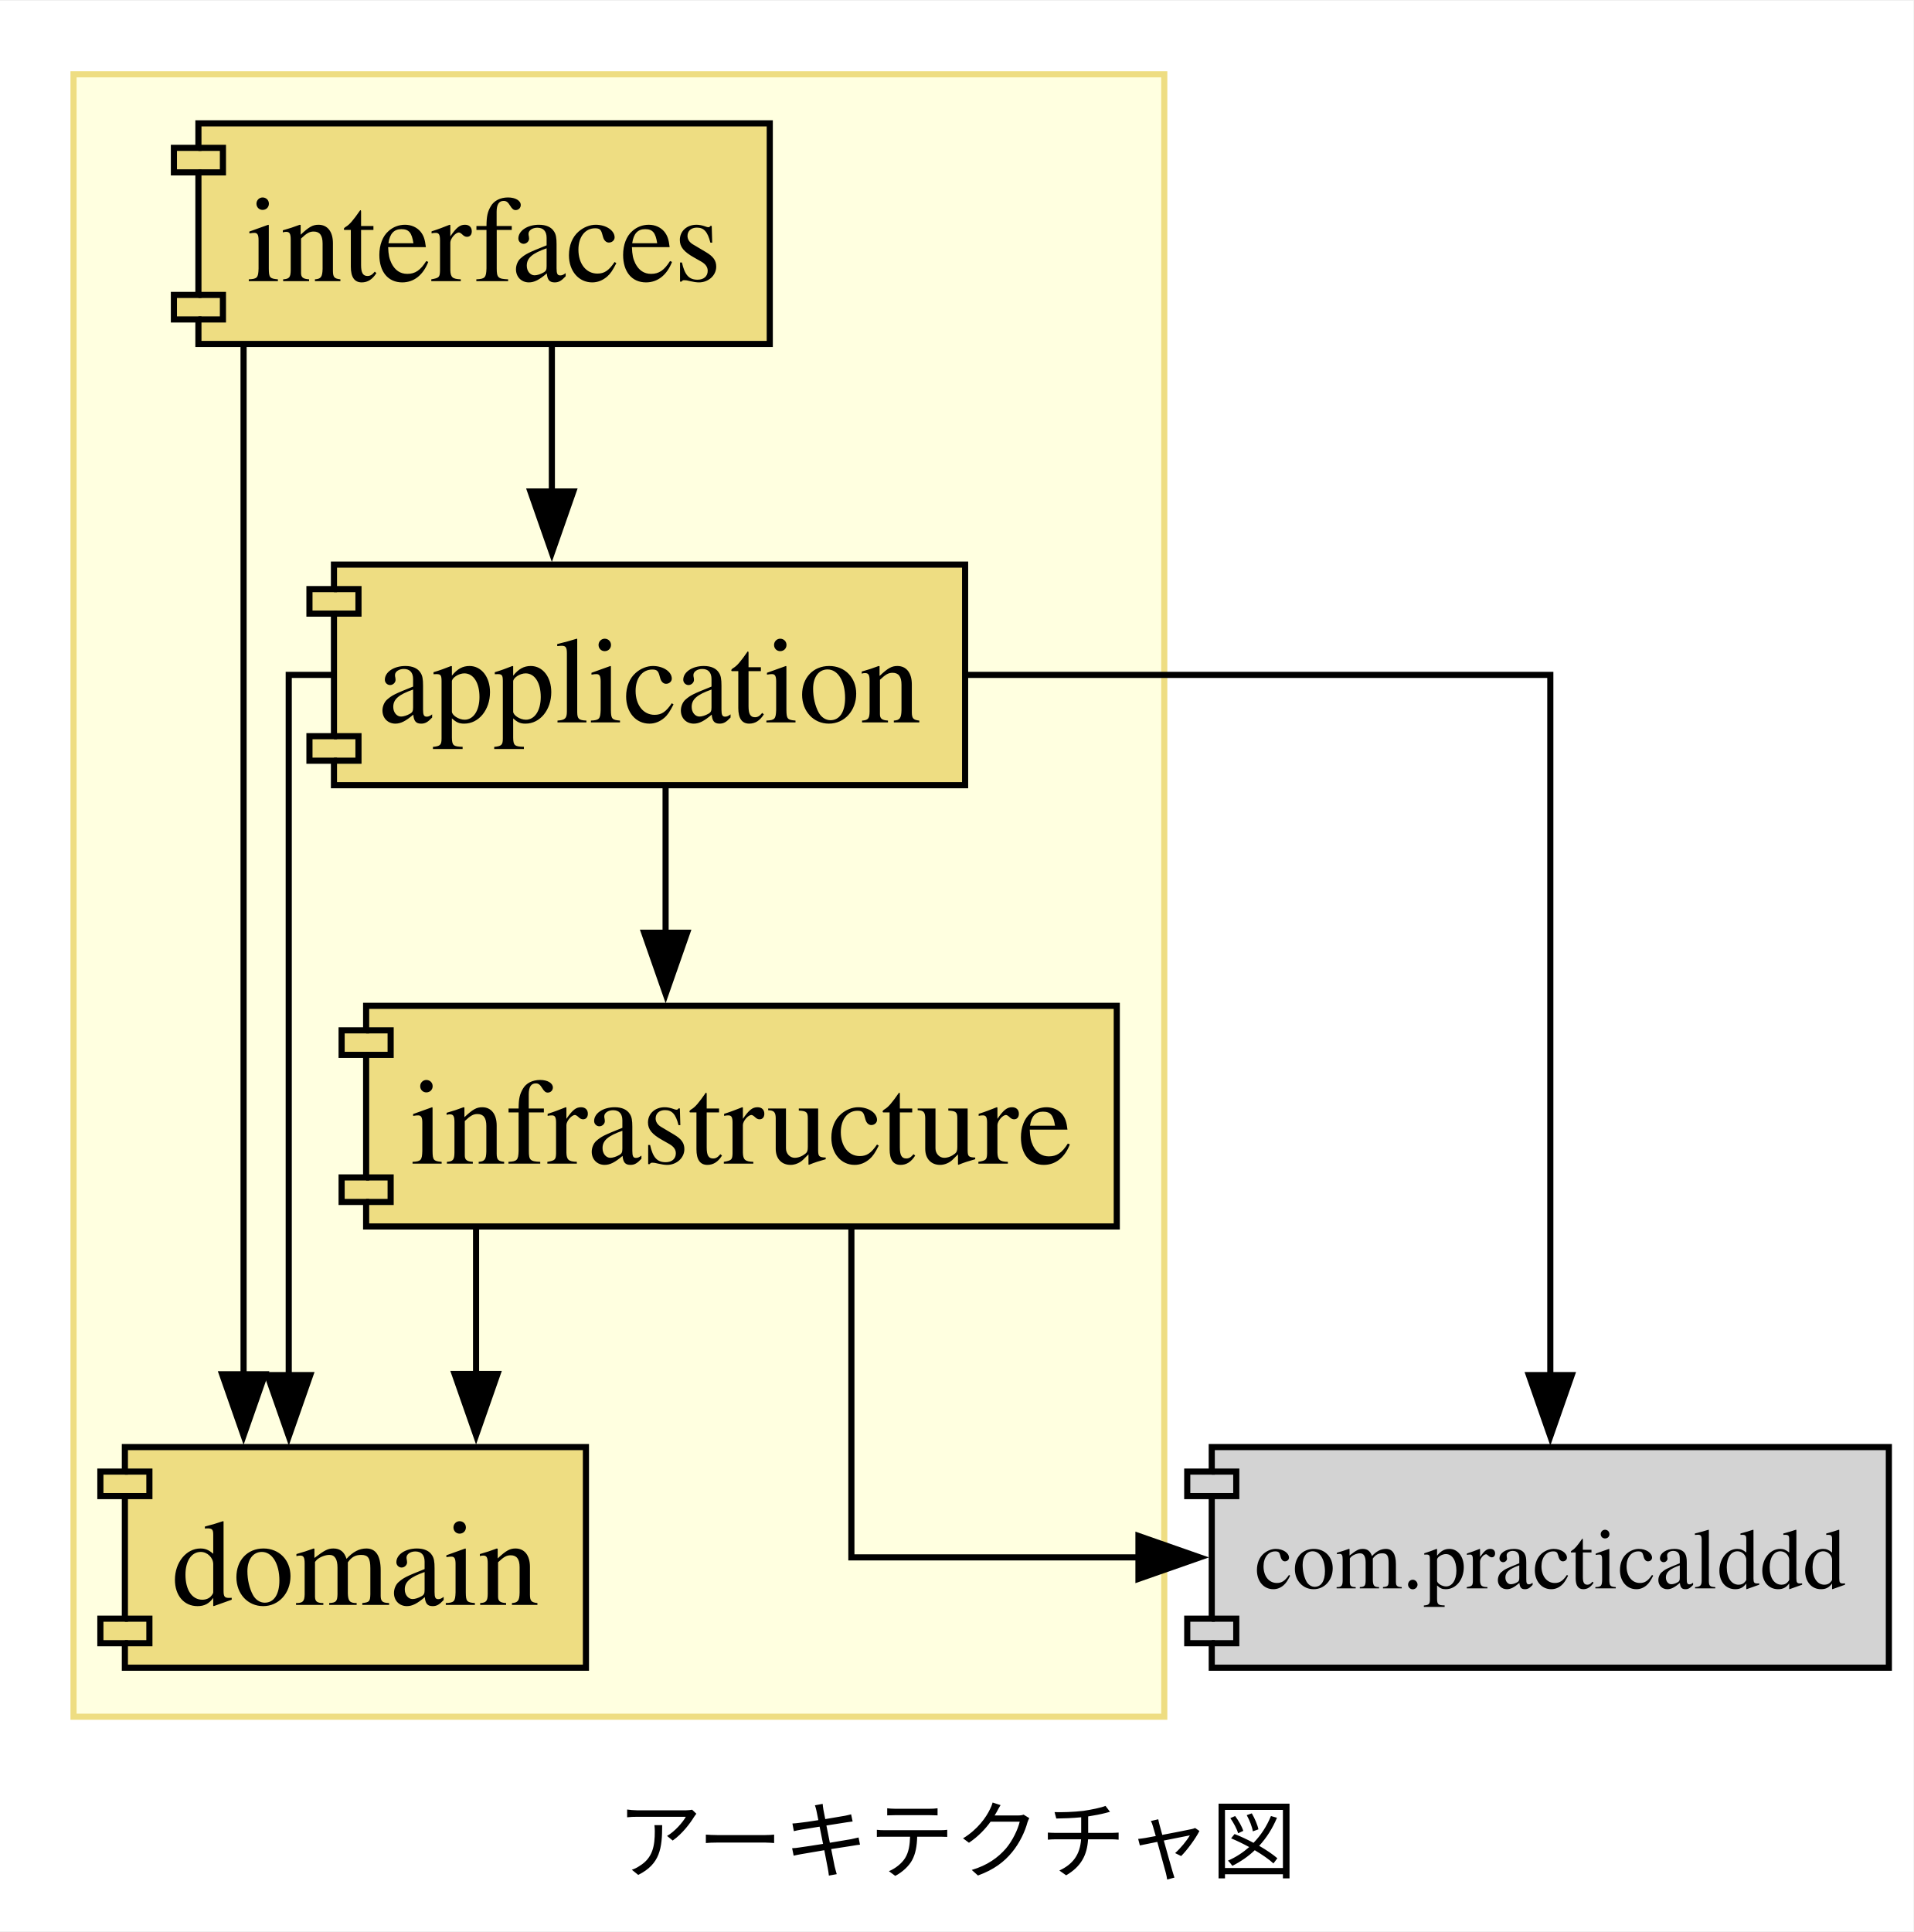
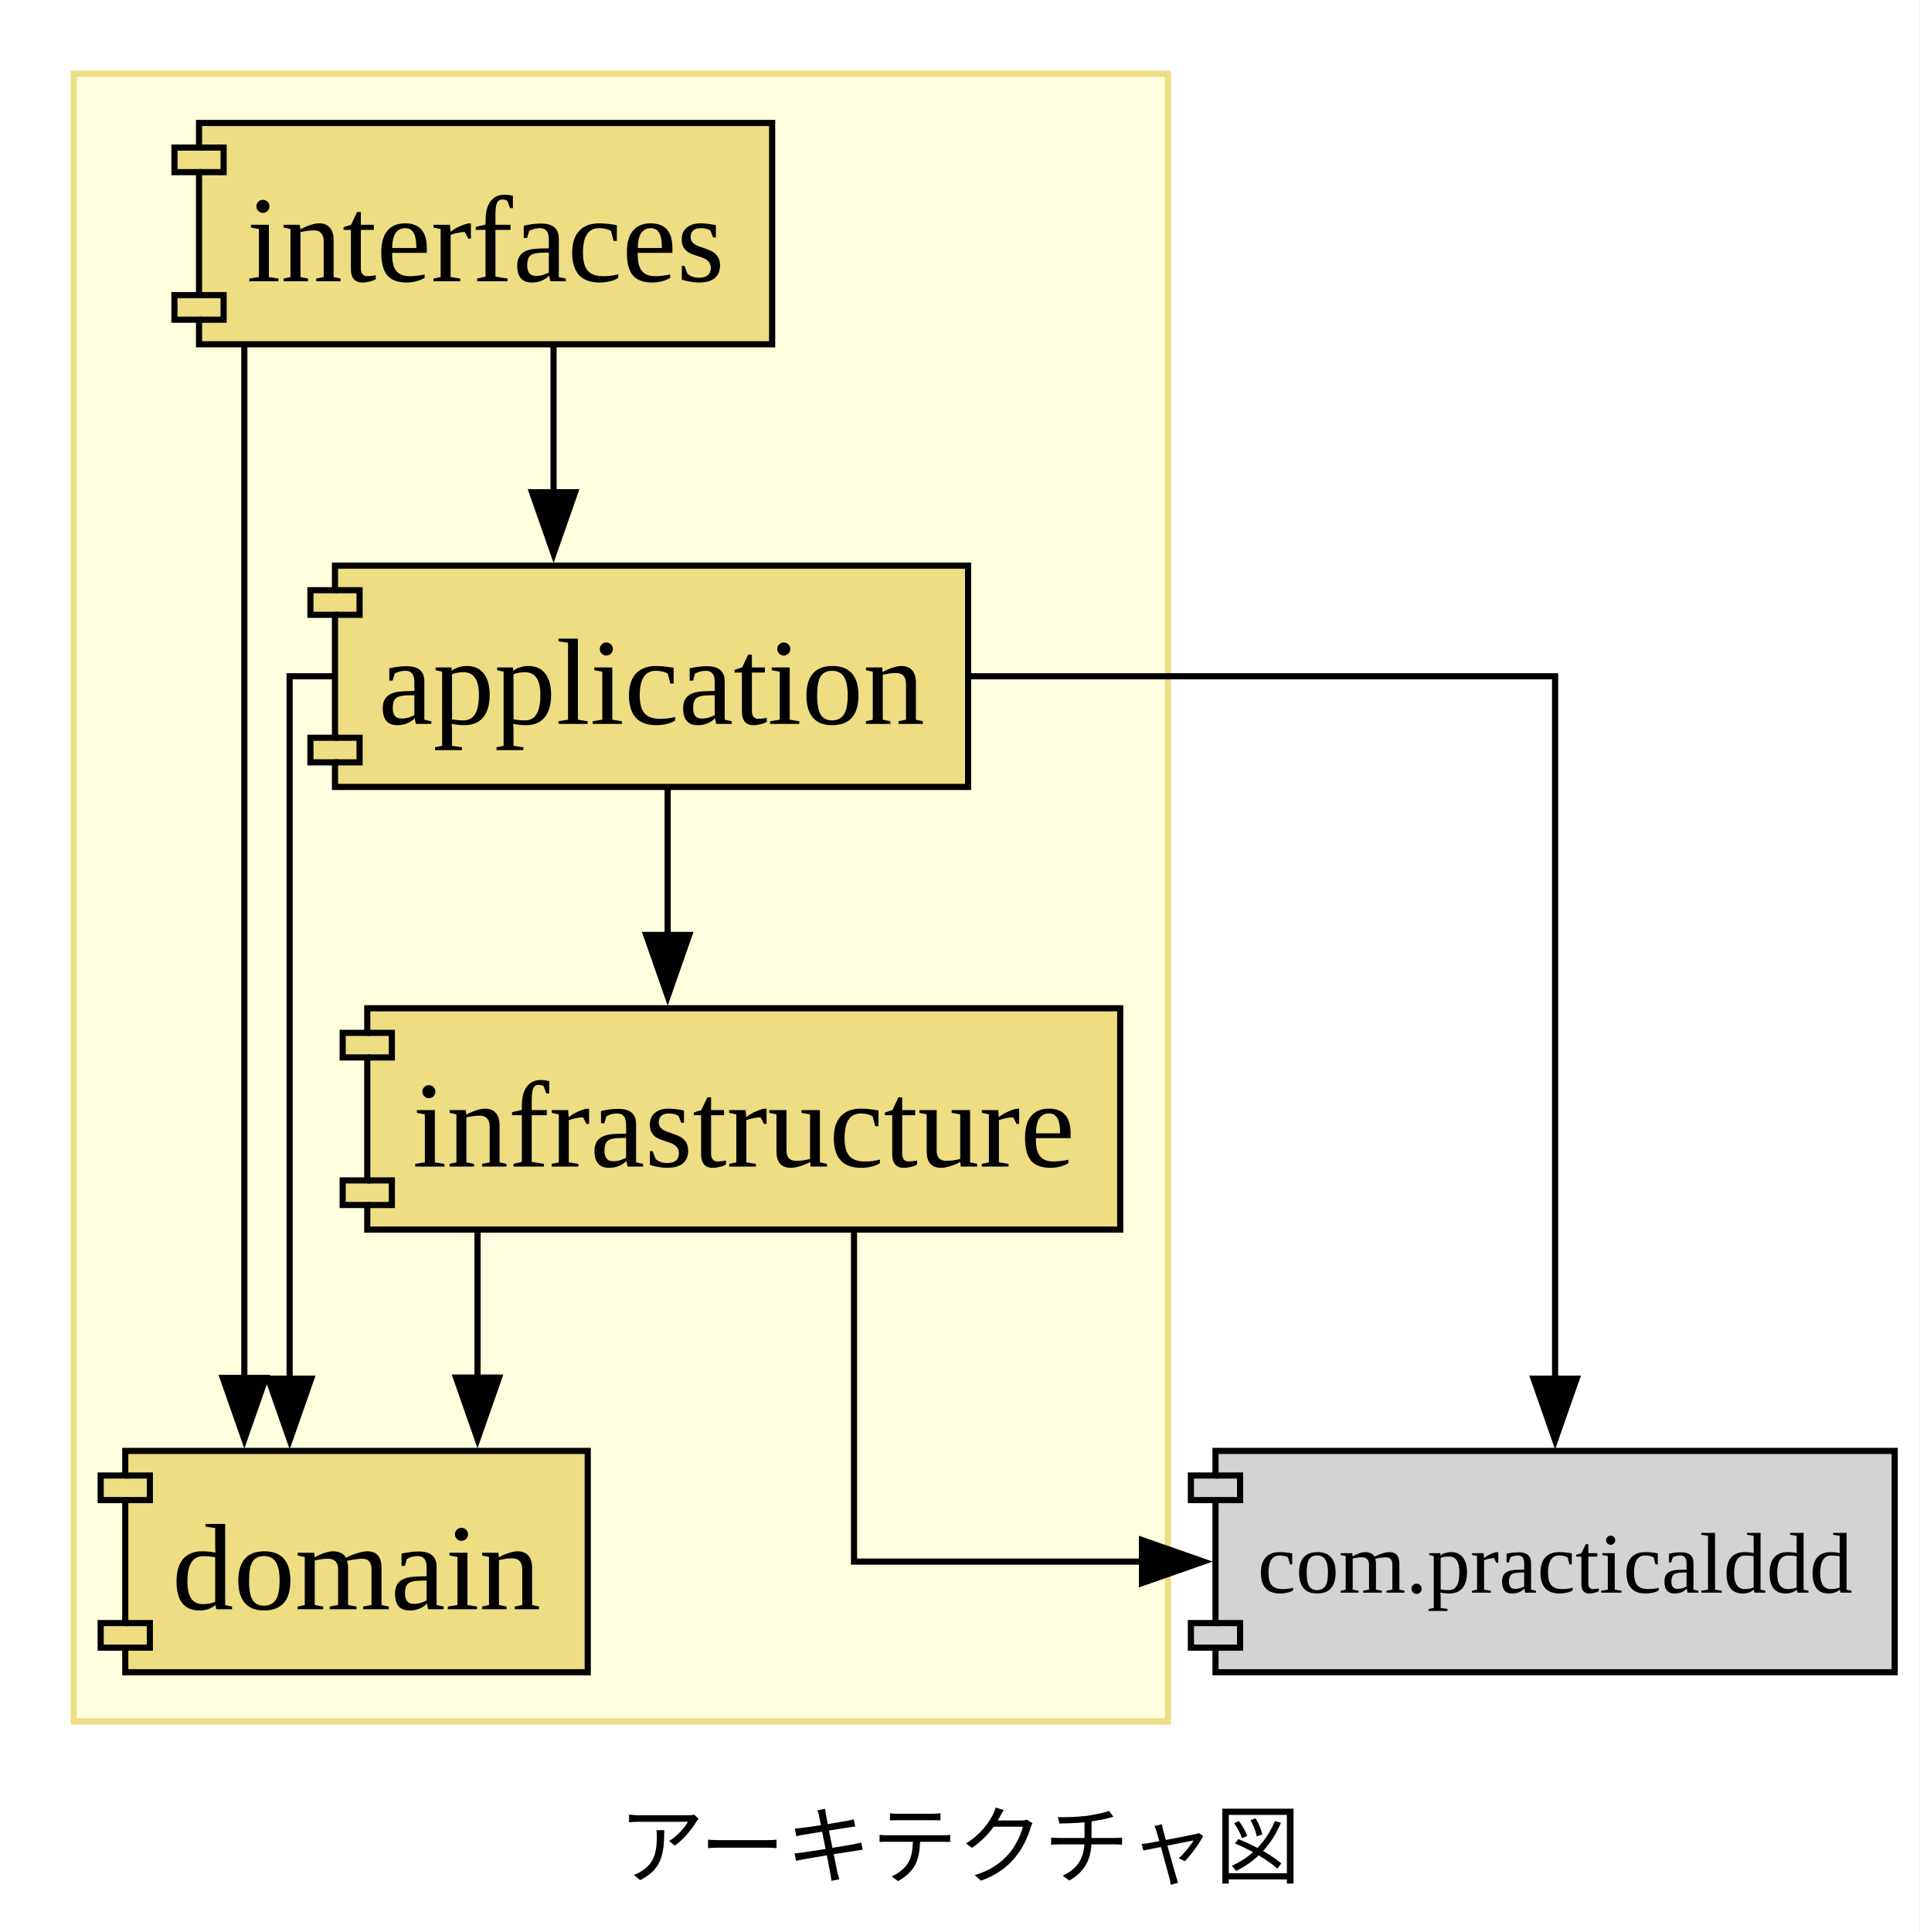
- <svg xmlns="http://www.w3.org/2000/svg" width="312pt" height="315pt" viewBox="0.00 0.00 312.25 315.00">
-   <g id="graph0" class="graph" transform="scale(1 1) rotate(0) translate(4 311)">
-     <polygon fill="white" stroke="none" points="-4,4 -4,-311 308.25,-311 308.25,4 -4,4" />
-     <text text-anchor="middle" x="152.12" y="-5.7" font-family="Times,serif" font-size="14.00">アーキテクチャ図</text>
+ <svg xmlns="http://www.w3.org/2000/svg" width="312pt" height="314pt" viewBox="0.00 0.00 312.25 314.25">
+   <g id="graph0" class="graph" transform="scale(1 1) rotate(0) translate(4 310.25)">
+     <polygon fill="white" stroke="none" points="-4,4 -4,-310.25 308.25,-310.25 308.25,4 -4,4" />
+     <text text-anchor="middle" x="152.12" y="-4.95" font-family="Times New Roman,serif" font-size="14.00">アーキテクチャ図</text>
    <g id="clust1" class="cluster">
-       <polygon fill="lightyellow" stroke="#eedd82" points="8,-31 8,-299 186,-299 186,-31 8,-31" />
+       <polygon fill="lightyellow" stroke="#eedd82" points="8,-30.25 8,-298.25 186,-298.25 186,-30.25 8,-30.25" />
    </g>
    <g id="node1" class="node">
-       <polygon fill="#eedd82" stroke="black" points="153.5,-219 50.5,-219 50.5,-215 46.5,-215 46.5,-211 50.5,-211 50.5,-191 46.5,-191 46.5,-187 50.5,-187 50.5,-183 153.5,-183 153.5,-219" />
-       <polyline fill="none" stroke="black" points="50.5,-215 54.5,-215 54.5,-211 50.5,-211" />
-       <polyline fill="none" stroke="black" points="50.5,-191 54.5,-191 54.5,-187 50.5,-187" />
-       <text text-anchor="middle" x="102" y="-193.25" font-family="Times,serif" font-size="20.00">application</text>
+       <polygon fill="#eedd82" stroke="black" points="153.5,-218.25 50.5,-218.25 50.5,-214.25 46.5,-214.25 46.5,-210.25 50.5,-210.25 50.5,-190.25 46.5,-190.25 46.5,-186.25 50.5,-186.25 50.5,-182.25 153.5,-182.25 153.5,-218.25" />
+       <polyline fill="none" stroke="black" points="50.5,-214.25 54.5,-214.25 54.5,-210.25 50.5,-210.25" />
+       <polyline fill="none" stroke="black" points="50.5,-190.25 54.5,-190.25 54.5,-186.25 50.5,-186.25" />
+       <text text-anchor="middle" x="102" y="-192.5" font-family="Times New Roman,serif" font-size="20.00">application</text>
    </g>
    <g id="node2" class="node">
-       <polygon fill="#eedd82" stroke="black" points="91.62,-75 16.38,-75 16.38,-71 12.38,-71 12.38,-67 16.38,-67 16.38,-47 12.38,-47 12.38,-43 16.38,-43 16.38,-39 91.62,-39 91.62,-75" />
-       <polyline fill="none" stroke="black" points="16.38,-71 20.38,-71 20.38,-67 16.38,-67" />
-       <polyline fill="none" stroke="black" points="16.38,-47 20.38,-47 20.38,-43 16.38,-43" />
-       <text text-anchor="middle" x="54" y="-49.25" font-family="Times,serif" font-size="20.00">domain</text>
+       <polygon fill="#eedd82" stroke="black" points="91.62,-74.25 16.38,-74.25 16.38,-70.25 12.38,-70.25 12.38,-66.25 16.38,-66.25 16.38,-46.25 12.38,-46.25 12.38,-42.25 16.38,-42.25 16.38,-38.25 91.62,-38.25 91.62,-74.25" />
+       <polyline fill="none" stroke="black" points="16.38,-70.25 20.38,-70.25 20.38,-66.25 16.38,-66.25" />
+       <polyline fill="none" stroke="black" points="16.38,-46.25 20.38,-46.25 20.38,-42.25 16.38,-42.25" />
+       <text text-anchor="middle" x="54" y="-48.5" font-family="Times New Roman,serif" font-size="20.00">domain</text>
    </g>
    <g id="edge1" class="edge">
-       <path fill="none" stroke="black" d="M50.34,-201C45.94,-201 43.12,-201 43.12,-201 43.12,-201 43.12,-86.75 43.12,-86.75" />
-       <polygon fill="black" stroke="black" points="46.63,-86.75 43.13,-76.75 39.63,-86.75 46.63,-86.75" />
+       <path fill="none" stroke="black" d="M50.34,-200.25C45.94,-200.25 43.12,-200.25 43.12,-200.25 43.12,-200.25 43.12,-86 43.12,-86" />
+       <polygon fill="black" stroke="black" points="46.63,-86 43.13,-76 39.63,-86 46.63,-86" />
    </g>
    <g id="node3" class="node">
-       <polygon fill="#eedd82" stroke="black" points="178.25,-147 55.75,-147 55.75,-143 51.75,-143 51.75,-139 55.75,-139 55.75,-119 51.75,-119 51.75,-115 55.75,-115 55.75,-111 178.25,-111 178.25,-147" />
-       <polyline fill="none" stroke="black" points="55.75,-143 59.75,-143 59.75,-139 55.75,-139" />
-       <polyline fill="none" stroke="black" points="55.75,-119 59.75,-119 59.75,-115 55.75,-115" />
-       <text text-anchor="middle" x="117" y="-121.25" font-family="Times,serif" font-size="20.00">infrastructure</text>
+       <polygon fill="#eedd82" stroke="black" points="178.25,-146.25 55.75,-146.25 55.75,-142.25 51.75,-142.25 51.75,-138.25 55.75,-138.25 55.75,-118.25 51.75,-118.25 51.75,-114.25 55.75,-114.25 55.75,-110.25 178.25,-110.25 178.25,-146.25" />
+       <polyline fill="none" stroke="black" points="55.75,-142.25 59.75,-142.25 59.75,-138.25 55.75,-138.25" />
+       <polyline fill="none" stroke="black" points="55.75,-118.25 59.75,-118.25 59.75,-114.25 55.75,-114.25" />
+       <text text-anchor="middle" x="117" y="-120.5" font-family="Times New Roman,serif" font-size="20.00">infrastructure</text>
    </g>
    <g id="edge5" class="edge">
-       <path fill="none" stroke="black" d="M104.62,-182.83C104.62,-182.83 104.62,-158.93 104.62,-158.93" />
-       <polygon fill="black" stroke="black" points="108.13,-158.93 104.63,-148.93 101.13,-158.93 108.13,-158.93" />
+       <path fill="none" stroke="black" d="M104.62,-182.08C104.62,-182.08 104.62,-158.18 104.62,-158.18" />
+       <polygon fill="black" stroke="black" points="108.13,-158.18 104.63,-148.18 101.13,-158.18 108.13,-158.18" />
    </g>
    <g id="node5" class="node">
-       <polygon fill="lightgrey" stroke="black" points="304.25,-75 193.75,-75 193.75,-71 189.75,-71 189.75,-67 193.75,-67 193.75,-47 189.75,-47 189.75,-43 193.75,-43 193.75,-39 304.25,-39 304.25,-75" />
-       <polyline fill="none" stroke="black" points="193.75,-71 197.75,-71 197.75,-67 193.75,-67" />
-       <polyline fill="none" stroke="black" points="193.75,-47 197.75,-47 197.75,-43 193.75,-43" />
-       <text text-anchor="middle" x="249" y="-51.95" font-family="Times,serif" font-size="14.00">com.practicalddd</text>
+       <polygon fill="lightgrey" stroke="black" points="304.25,-74.25 193.75,-74.25 193.75,-70.25 189.75,-70.25 189.75,-66.25 193.75,-66.25 193.75,-46.25 189.75,-46.25 189.75,-42.25 193.75,-42.25 193.75,-38.25 304.25,-38.25 304.25,-74.25" />
+       <polyline fill="none" stroke="black" points="193.75,-70.25 197.75,-70.25 197.75,-66.25 193.75,-66.25" />
+       <polyline fill="none" stroke="black" points="193.75,-46.25 197.75,-46.25 197.75,-42.25 193.75,-42.25" />
+       <text text-anchor="middle" x="249" y="-51.2" font-family="Times New Roman,serif" font-size="14.00">com.practicalddd</text>
    </g>
    <g id="edge6" class="edge">
-       <path fill="none" stroke="black" d="M153.83,-201C196.15,-201 249,-201 249,-201 249,-201 249,-86.75 249,-86.75" />
-       <polygon fill="black" stroke="black" points="252.5,-86.75 249,-76.75 245.5,-86.75 252.5,-86.75" />
+       <path fill="none" stroke="black" d="M153.83,-200.25C196.15,-200.25 249,-200.25 249,-200.25 249,-200.25 249,-86 249,-86" />
+       <polygon fill="black" stroke="black" points="252.5,-86 249,-76 245.5,-86 252.5,-86" />
    </g>
    <g id="edge4" class="edge">
-       <path fill="none" stroke="black" d="M73.69,-110.83C73.69,-110.83 73.69,-86.93 73.69,-86.93" />
-       <polygon fill="black" stroke="black" points="77.19,-86.93 73.69,-76.93 70.19,-86.93 77.19,-86.93" />
+       <path fill="none" stroke="black" d="M73.69,-110.08C73.69,-110.08 73.69,-86.18 73.69,-86.18" />
+       <polygon fill="black" stroke="black" points="77.19,-86.18 73.69,-76.18 70.19,-86.18 77.19,-86.18" />
    </g>
    <g id="edge2" class="edge">
-       <path fill="none" stroke="black" d="M134.94,-110.83C134.94,-89.5 134.94,-57 134.94,-57 134.94,-57 181.79,-57 181.79,-57" />
-       <polygon fill="black" stroke="black" points="181.79,-60.5 191.79,-57 181.79,-53.5 181.79,-60.5" />
+       <path fill="none" stroke="black" d="M134.94,-110.08C134.94,-88.75 134.94,-56.25 134.94,-56.25 134.94,-56.25 181.79,-56.25 181.79,-56.25" />
+       <polygon fill="black" stroke="black" points="181.79,-59.75 191.79,-56.25 181.79,-52.75 181.79,-59.75" />
    </g>
    <g id="node4" class="node">
-       <polygon fill="#eedd82" stroke="black" points="121.62,-291 28.38,-291 28.38,-287 24.38,-287 24.38,-283 28.38,-283 28.38,-263 24.38,-263 24.38,-259 28.38,-259 28.38,-255 121.62,-255 121.62,-291" />
-       <polyline fill="none" stroke="black" points="28.38,-287 32.38,-287 32.38,-283 28.38,-283" />
-       <polyline fill="none" stroke="black" points="28.38,-263 32.38,-263 32.38,-259 28.38,-259" />
-       <text text-anchor="middle" x="75" y="-265.25" font-family="Times,serif" font-size="20.00">interfaces</text>
+       <polygon fill="#eedd82" stroke="black" points="121.62,-290.25 28.38,-290.25 28.38,-286.25 24.38,-286.25 24.38,-282.25 28.38,-282.25 28.38,-262.25 24.38,-262.25 24.38,-258.25 28.38,-258.25 28.38,-254.25 121.62,-254.25 121.62,-290.25" />
+       <polyline fill="none" stroke="black" points="28.38,-286.25 32.38,-286.25 32.38,-282.25 28.38,-282.25" />
+       <polyline fill="none" stroke="black" points="28.38,-262.25 32.38,-262.25 32.38,-258.25 28.38,-258.25" />
+       <text text-anchor="middle" x="75" y="-264.5" font-family="Times New Roman,serif" font-size="20.00">interfaces</text>
    </g>
    <g id="edge3" class="edge">
-       <path fill="none" stroke="black" d="M86.06,-254.83C86.06,-254.83 86.06,-230.93 86.06,-230.93" />
-       <polygon fill="black" stroke="black" points="89.56,-230.93 86.06,-220.93 82.56,-230.93 89.56,-230.93" />
+       <path fill="none" stroke="black" d="M86.06,-254.08C86.06,-254.08 86.06,-230.18 86.06,-230.18" />
+       <polygon fill="black" stroke="black" points="89.56,-230.18 86.06,-220.18 82.56,-230.18 89.56,-230.18" />
    </g>
    <g id="edge7" class="edge">
-       <path fill="none" stroke="black" d="M35.75,-254.58C35.75,-254.58 35.75,-86.88 35.75,-86.88" />
-       <polygon fill="black" stroke="black" points="39.25,-86.88 35.75,-76.88 32.25,-86.88 39.25,-86.88" />
+       <path fill="none" stroke="black" d="M35.75,-253.83C35.75,-253.83 35.75,-86.13 35.75,-86.13" />
+       <polygon fill="black" stroke="black" points="39.25,-86.13 35.75,-76.13 32.25,-86.13 39.25,-86.13" />
    </g>
  </g>
</svg>
